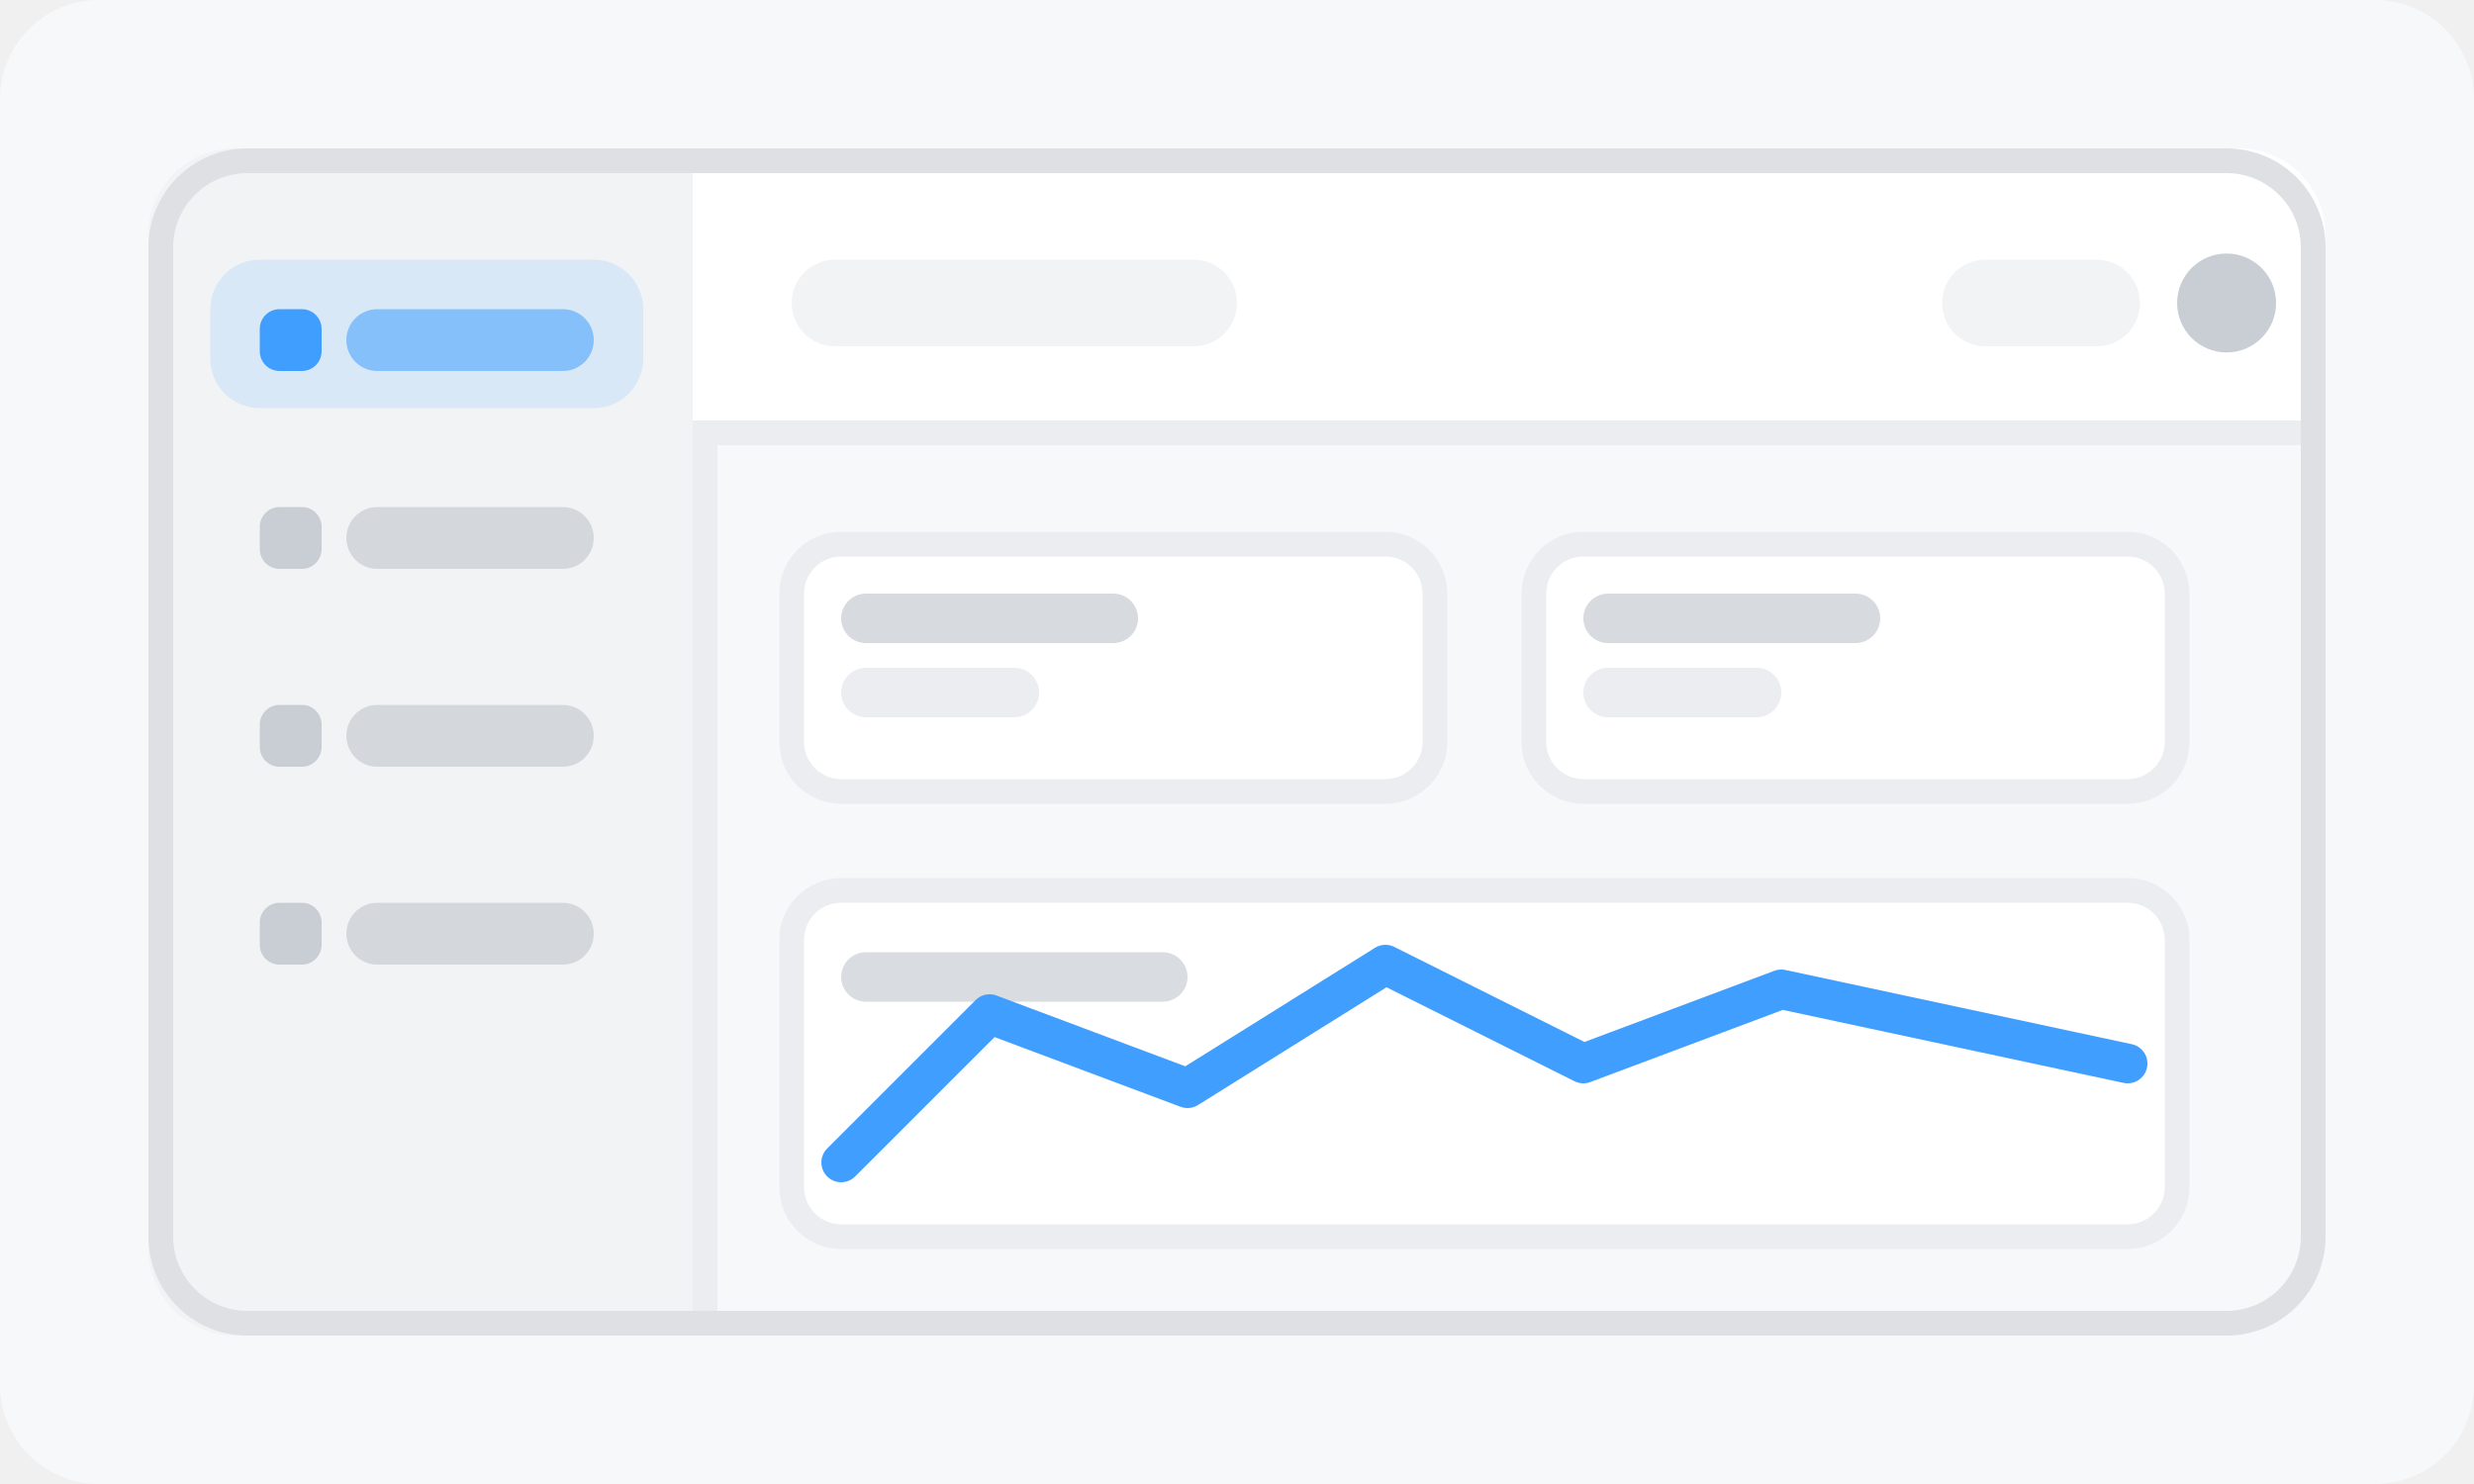
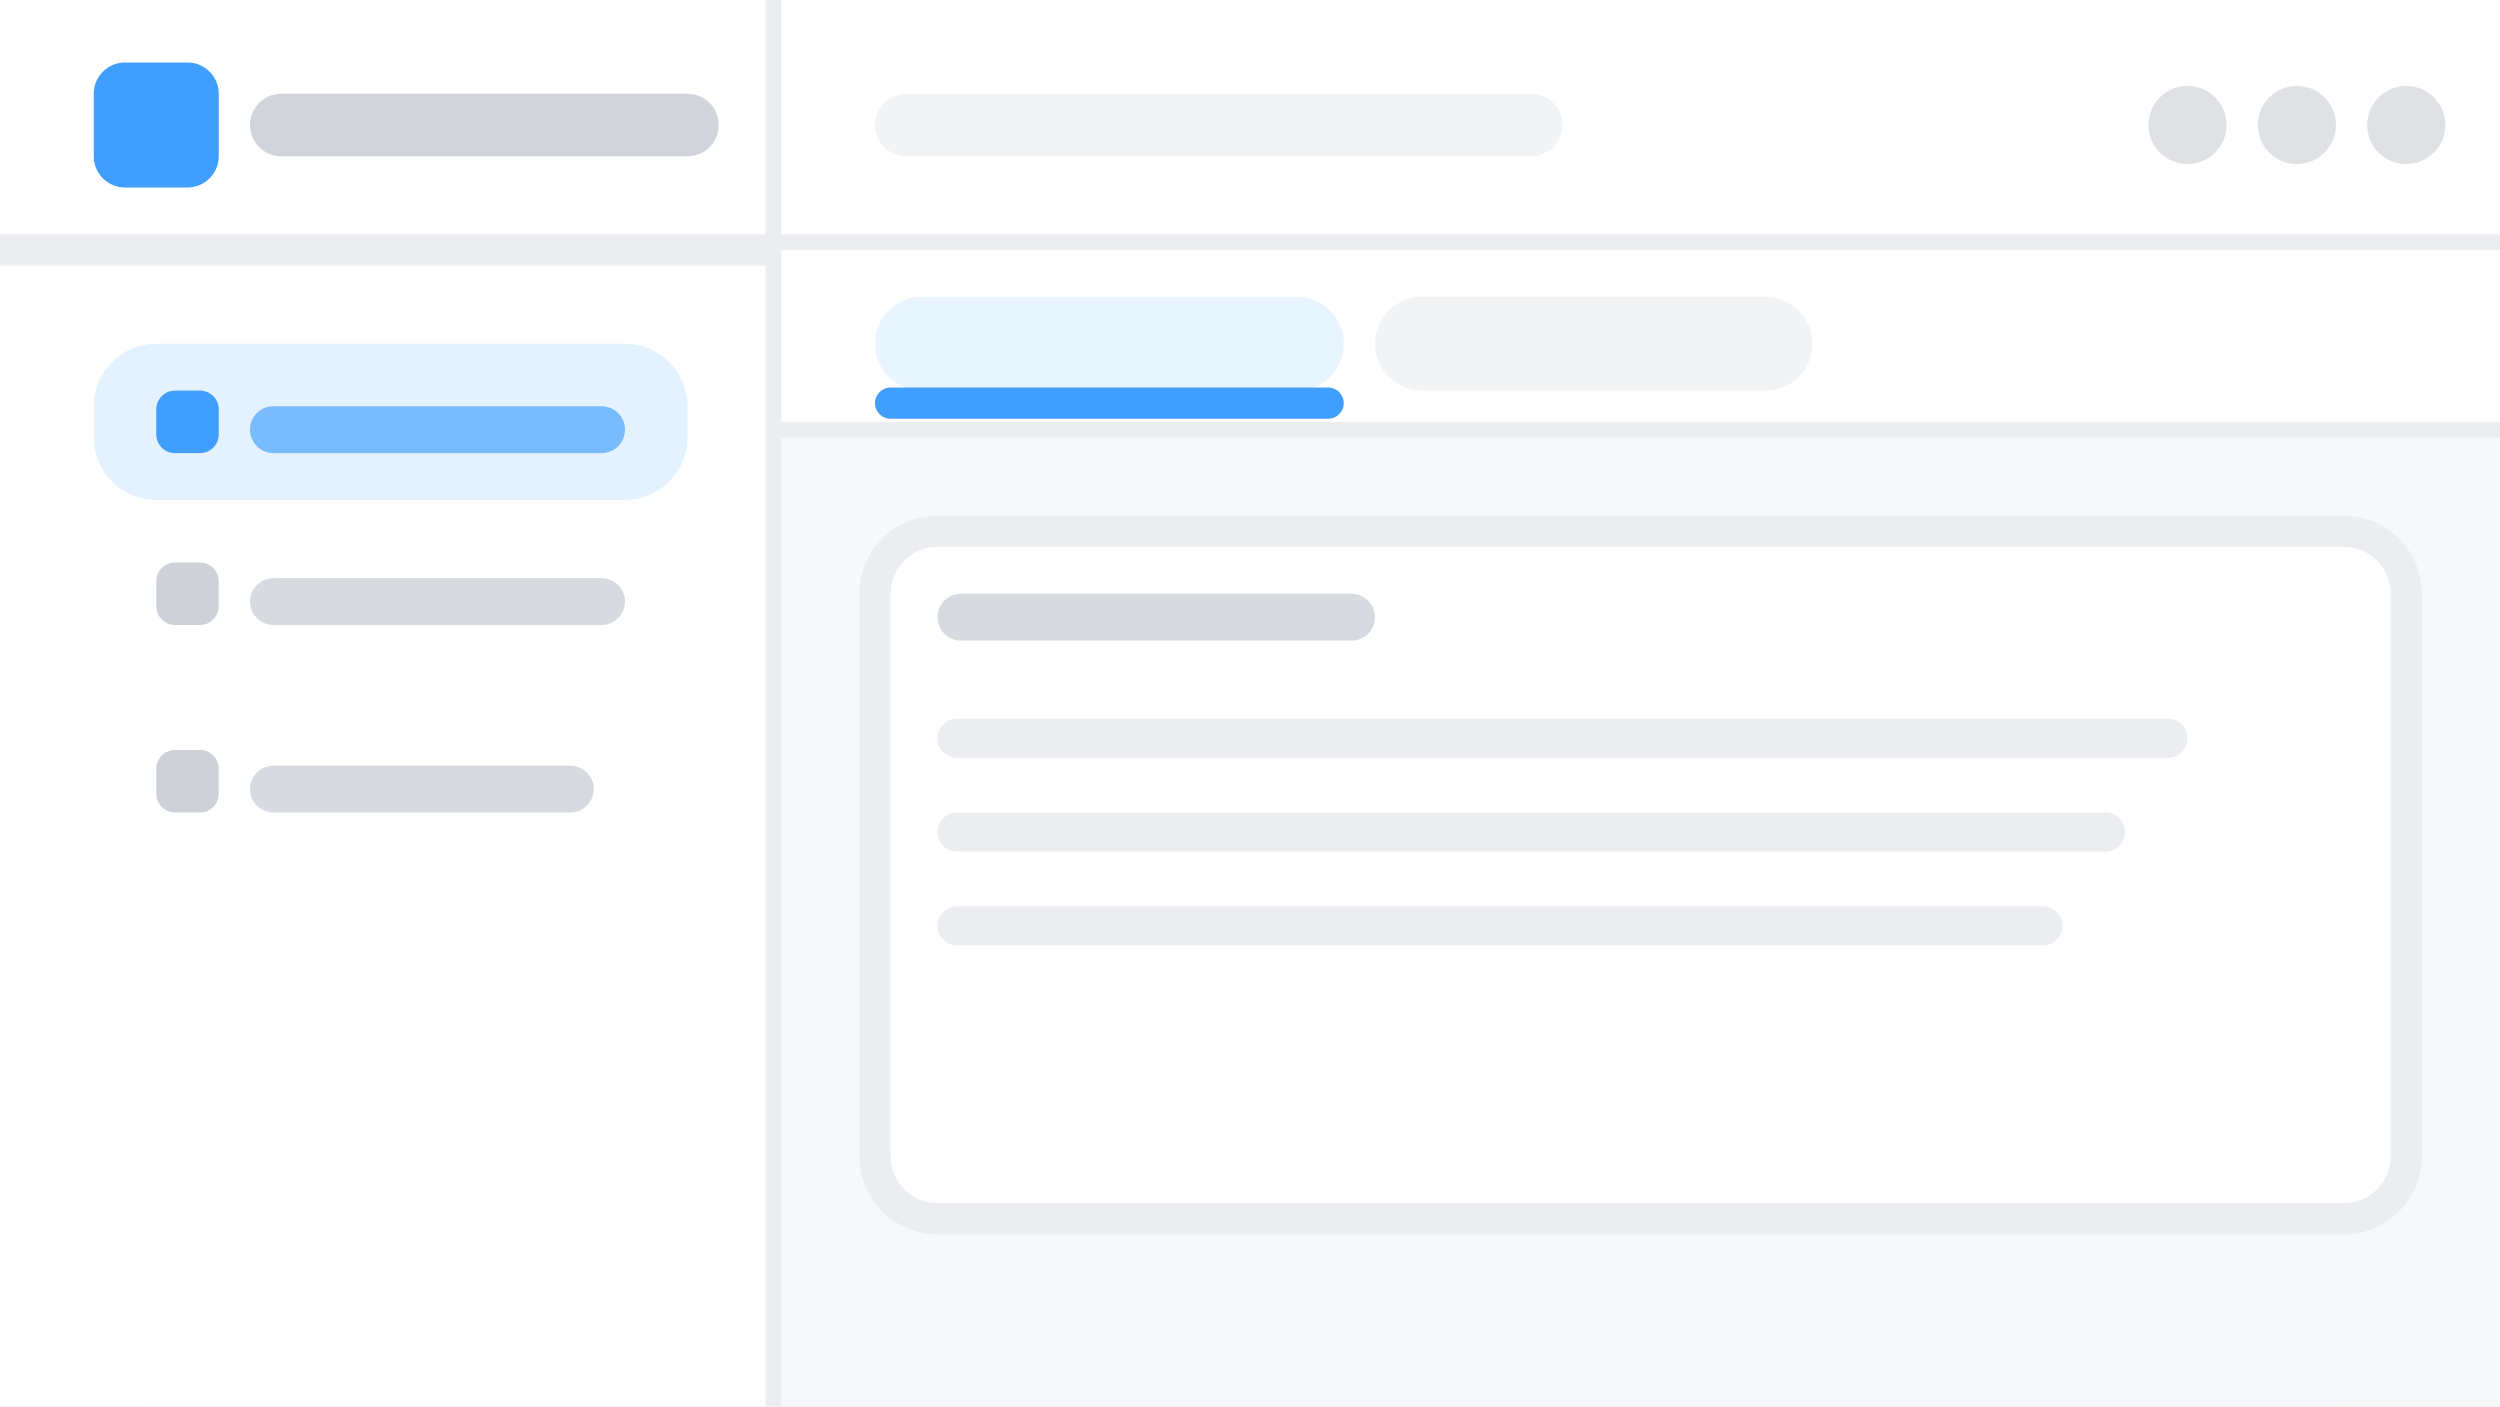
- <svg xmlns="http://www.w3.org/2000/svg" width="100%" height="100%" viewBox="0 0 100 60" fill="none" preserveAspectRatio="none">
-   <rect width="100" height="60" rx="4" fill="#F7F8FA" />
-   <rect x="6.5" y="6.5" width="87" height="47" rx="3.5" fill="#FFFFFF" />
-   <rect x="6.5" y="18" width="87" height="36" fill="#F7F8FA" />
-   <path d="M9.5 6H28V54H9.5C7.567 54 6 52.433 6 50.5V9.5C6 7.567 7.567 6 9.5 6Z" fill="#F2F3F5" />
-   <rect x="28" y="6" width="1" height="48" fill="#EBEDF0" />
-   <path d="M28 6H90.5C92.433 6 94 7.567 94 9.5V18H28V6Z" fill="#FFFFFF" />
-   <rect x="28" y="17" width="66" height="1" fill="#EBEDF0" />
-   <rect x="32" y="10.5" width="18" height="3.5" rx="1.75" fill="#F2F3F5" />
-   <rect x="78.5" y="10.5" width="8" height="3.5" rx="1.75" fill="#F2F3F5" />
-   <circle cx="90" cy="12.25" r="2" fill="#C9CDD4" />
-   <rect x="8.5" y="10.5" width="17.5" height="6" rx="2" fill="#409EFF" fill-opacity="0.14" />
-   <rect x="10.5" y="12.5" width="2.5" height="2.5" rx="0.8" fill="#409EFF" />
-   <rect x="14" y="12.5" width="10" height="2.5" rx="1.25" fill="#409EFF" fill-opacity="0.55" />
-   <rect x="10.5" y="20.5" width="2.5" height="2.5" rx="0.8" fill="#C9CDD4" />
-   <rect x="14" y="20.5" width="10" height="2.5" rx="1.25" fill="#C9CDD4" fill-opacity="0.75" />
-   <rect x="10.5" y="28.5" width="2.5" height="2.5" rx="0.8" fill="#C9CDD4" />
-   <rect x="14" y="28.5" width="10" height="2.5" rx="1.25" fill="#C9CDD4" fill-opacity="0.75" />
-   <rect x="10.5" y="36.5" width="2.5" height="2.5" rx="0.8" fill="#C9CDD4" />
-   <rect x="14" y="36.5" width="10" height="2.5" rx="1.25" fill="#C9CDD4" fill-opacity="0.75" />
-   <rect x="32" y="22" width="26" height="10" rx="2" fill="#FFFFFF" stroke="#EBEDF0" />
-   <rect x="34" y="24" width="12" height="2" rx="1" fill="#C9CDD4" fill-opacity="0.75" />
-   <rect x="34" y="27" width="8" height="2" rx="1" fill="#EBEDF0" />
-   <rect x="62" y="22" width="26" height="10" rx="2" fill="#FFFFFF" stroke="#EBEDF0" />
-   <rect x="64" y="24" width="12" height="2" rx="1" fill="#C9CDD4" fill-opacity="0.75" />
-   <rect x="64" y="27" width="8" height="2" rx="1" fill="#EBEDF0" />
-   <rect x="32" y="36" width="56" height="14" rx="2" fill="#FFFFFF" stroke="#EBEDF0" />
-   <rect x="34" y="38.5" width="14" height="2" rx="1" fill="#C9CDD4" fill-opacity="0.7" />
-   <path d="M34 47 L40 41 L48 44 L56 39 L64 43 L72 40 L86 43" stroke="#409EFF" stroke-width="1.6" stroke-linecap="round" stroke-linejoin="round" />
-   <rect x="6.5" y="6.5" width="87" height="47" rx="3.5" stroke="#DEE0E3" />
+ <svg xmlns="http://www.w3.org/2000/svg" width="100%" height="100%" viewBox="0 0 160 90" fill="none" preserveAspectRatio="xMidYMid meet">
+   <rect width="160" height="90" rx="10" fill="#F7F8FA" />
+   <rect x="0" y="0" width="50" height="90" fill="#FFFFFF" />
+   <line x1="50" y1="0" x2="50" y2="90" stroke="#EBEDF0" stroke-width="2" vector-effect="non-scaling-stroke" />
+   <line x1="0" y1="16" x2="50" y2="16" stroke="#EBEDF0" stroke-width="2" vector-effect="non-scaling-stroke" />
+   <rect x="6" y="4" width="8" height="8" rx="2" fill="#409EFF" />
+   <rect x="16" y="6" width="30" height="4" rx="2" fill="#C9CDD4" fill-opacity="0.85" />
+   <rect x="6" y="22" width="38" height="10" rx="4" fill="#409EFF" fill-opacity="0.14" />
+   <rect x="10" y="25" width="4" height="4" rx="1.2" fill="#409EFF" />
+   <rect x="16" y="26" width="24" height="3" rx="1.5" fill="#409EFF" fill-opacity="0.65" />
+   <rect x="10" y="36" width="4" height="4" rx="1.2" fill="#C9CDD4" fill-opacity="0.9" />
+   <rect x="16" y="37" width="24" height="3" rx="1.5" fill="#C9CDD4" fill-opacity="0.75" />
+   <rect x="10" y="48" width="4" height="4" rx="1.2" fill="#C9CDD4" fill-opacity="0.9" />
+   <rect x="16" y="49" width="22" height="3" rx="1.5" fill="#C9CDD4" fill-opacity="0.75" />
+   <rect x="50" y="0" width="110" height="16" fill="#FFFFFF" />
+   <line x1="50" y1="16" x2="160" y2="16" stroke="#EBEDF0" stroke-width="2" vector-effect="non-scaling-stroke" />
+   <rect x="56" y="6" width="44" height="4" rx="2" fill="#F2F3F5" />
+   <circle cx="154" cy="8" r="2.5" fill="#C9CDD4" fill-opacity="0.6" />
+   <circle cx="147" cy="8" r="2.5" fill="#C9CDD4" fill-opacity="0.6" />
+   <circle cx="140" cy="8" r="2.5" fill="#C9CDD4" fill-opacity="0.6" />
+   <rect x="50" y="16" width="110" height="12" fill="#FFFFFF" />
+   <line x1="50" y1="28" x2="160" y2="28" stroke="#EBEDF0" stroke-width="2" vector-effect="non-scaling-stroke" />
+   <rect x="56" y="19" width="30" height="6" rx="3" fill="#409EFF" fill-opacity="0.12" />
+   <rect x="56" y="24.8" width="30" height="2" rx="1" fill="#409EFF" />
+   <rect x="88" y="19" width="28" height="6" rx="3" fill="#F2F3F5" />
+   <rect x="50" y="28" width="110" height="62" fill="#F7F8FA" />
+   <rect x="56" y="34" width="98" height="44" rx="4" fill="#FFFFFF" stroke="#EBEDF0" stroke-width="2" vector-effect="non-scaling-stroke" />
+   <rect x="60" y="38" width="28" height="3" rx="1.5" fill="#C9CDD4" fill-opacity="0.75" />
+   <rect x="60" y="46" width="80" height="2.5" rx="1.25" fill="#EBEDF0" />
+   <rect x="60" y="52" width="76" height="2.5" rx="1.25" fill="#EBEDF0" />
+   <rect x="60" y="58" width="72" height="2.5" rx="1.25" fill="#EBEDF0" />
</svg>
